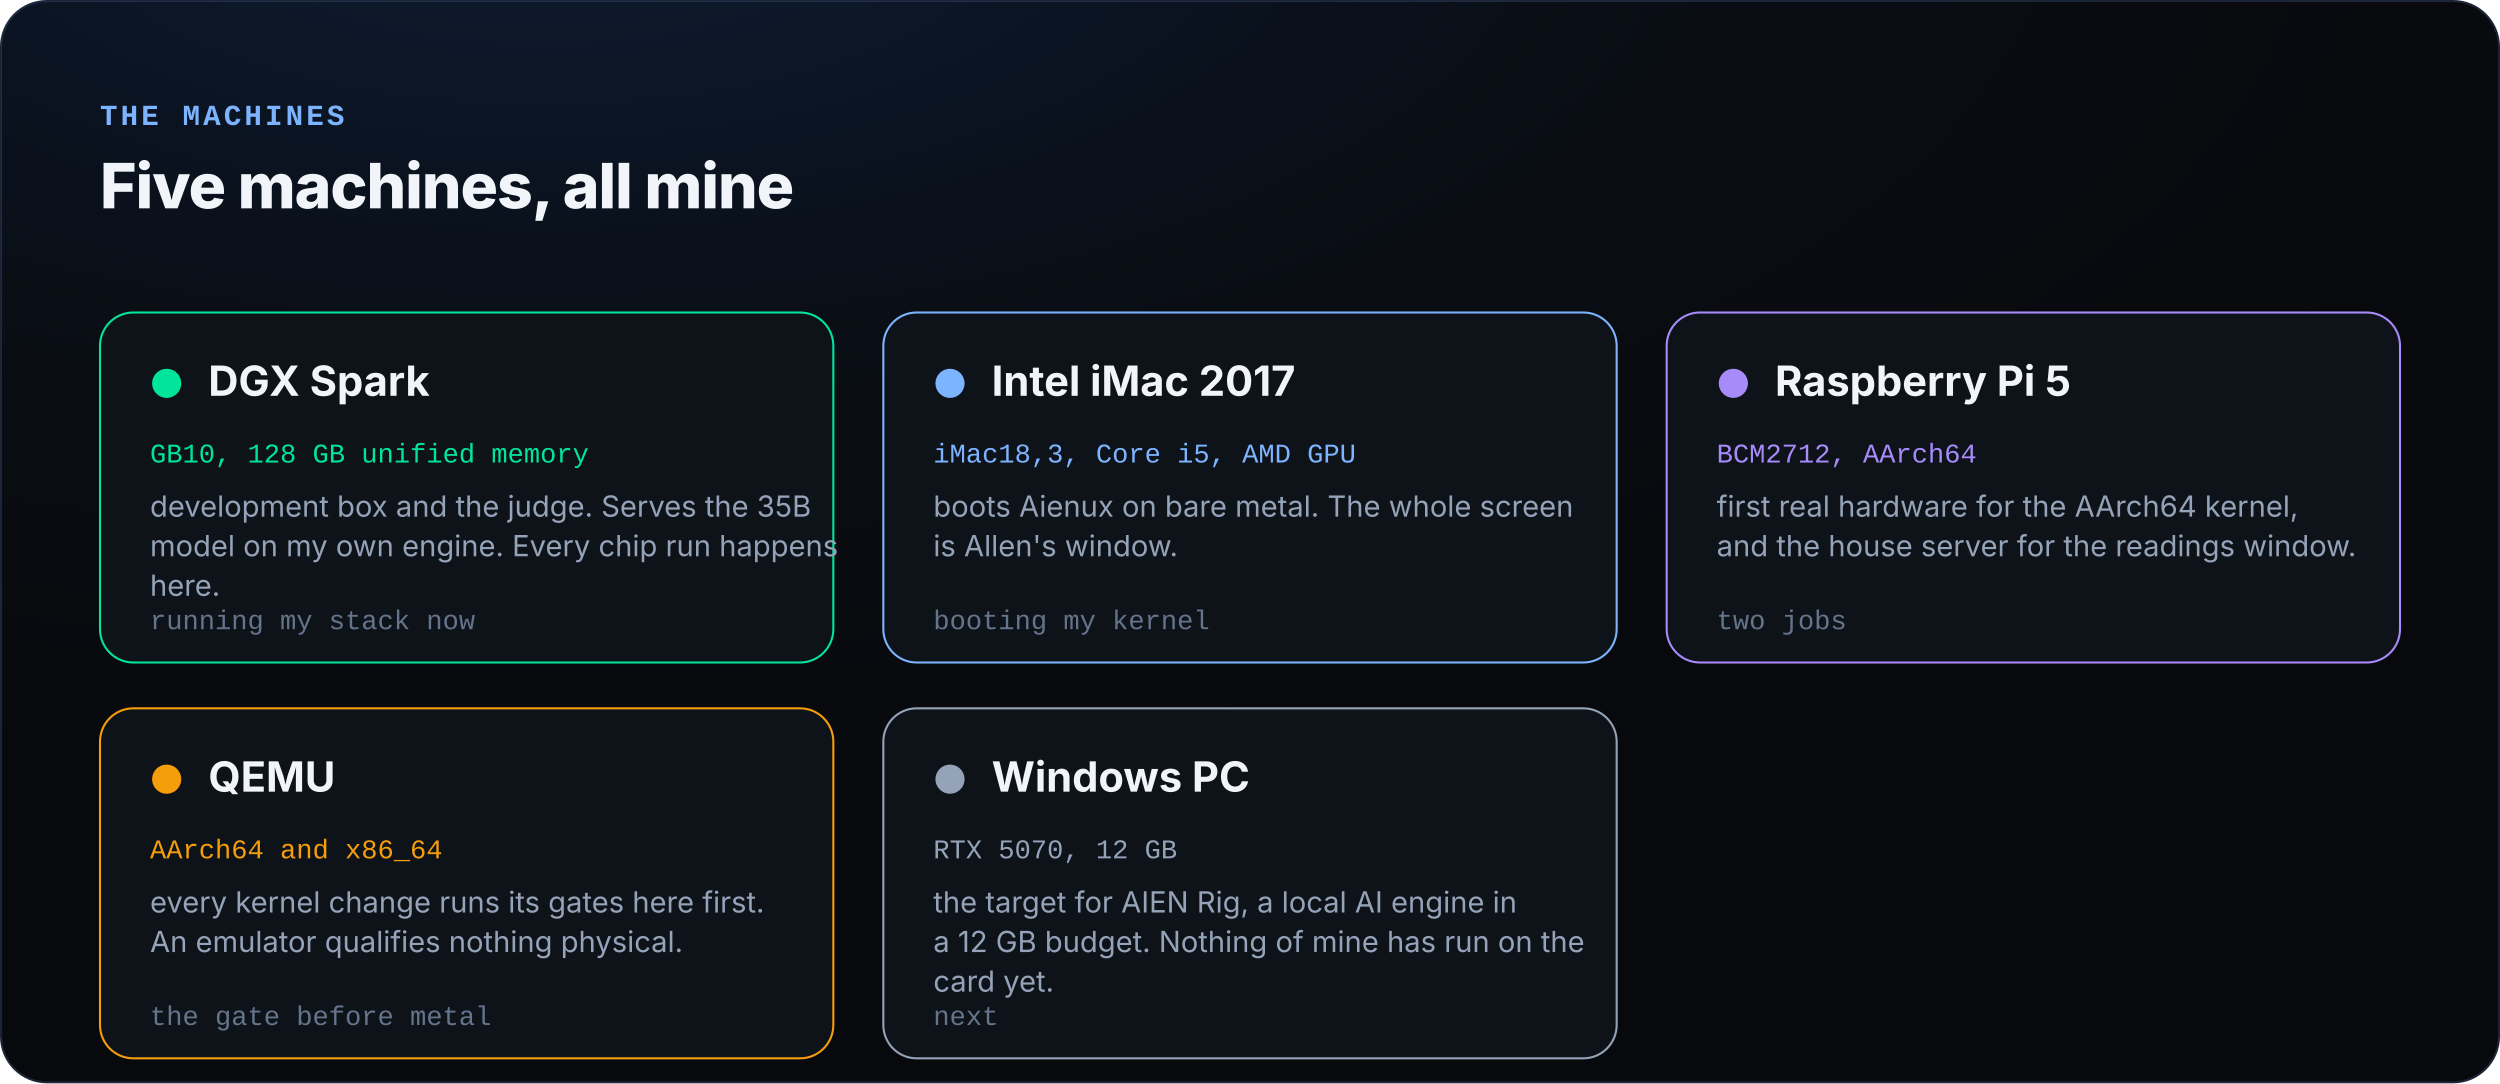
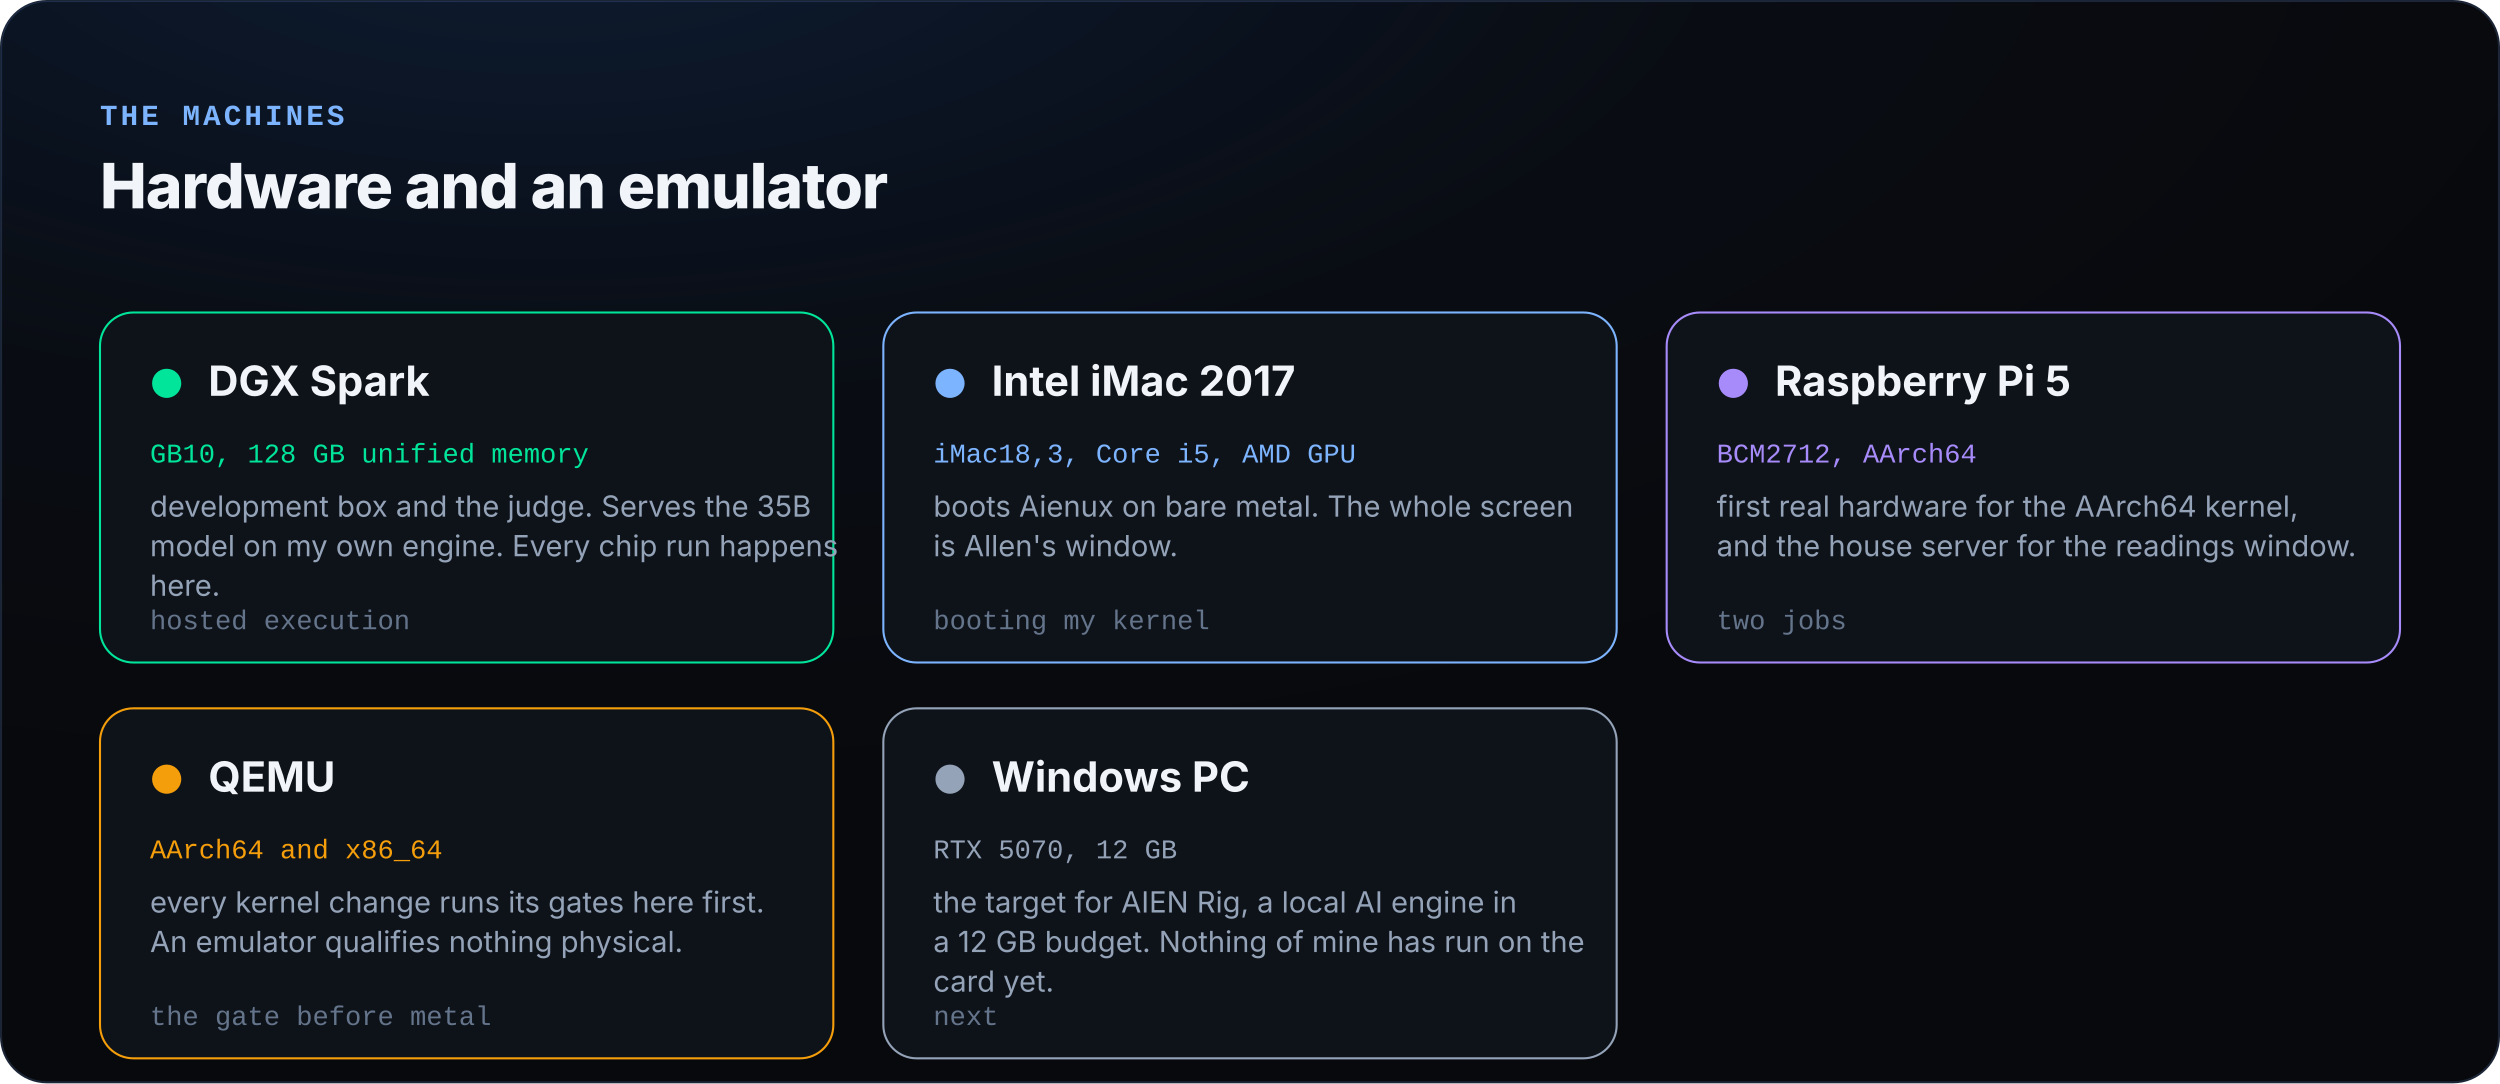
<svg xmlns="http://www.w3.org/2000/svg" width="1200" height="520" viewBox="0 0 1200 520" role="img" aria-labelledby="t d">
  <defs>
    <radialGradient id="glow" cx="22%" cy="-10%" r="85%">
      <stop offset="0" stop-color="#2d7ff9" stop-opacity="0.16" />
      <stop offset="0.55" stop-color="#2d7ff9" stop-opacity="0.03" />
      <stop offset="1" stop-color="#2d7ff9" stop-opacity="0" />
    </radialGradient>
    <radialGradient id="glow2" cx="92%" cy="8%" r="45%">
      <stop offset="0" stop-color="#00e599" stop-opacity="0.08" />
      <stop offset="1" stop-color="#00e599" stop-opacity="0" />
    </radialGradient>
    <marker id="arrow" viewBox="0 0 10 10" refX="9" refY="5" markerWidth="7" markerHeight="7" orient="auto-start-reverse">
      <path d="M0 0 L10 5 L0 10 z" fill="#94a3b8" />
    </marker>
  </defs>
  <rect x="0.5" y="0.5" width="1199.0" height="519.0" rx="22" fill="#08090c" stroke="#1c2536" stroke-width="1.0" />
  <rect x="0.5" y="0.5" width="1199.0" height="519.0" rx="22" fill="url(#glow)" stroke="none" stroke-width="1.0" />
  <text x="48.0" y="60.0" font-family="ui-monospace, SFMono-Regular, Menlo, Consolas, 'Liberation Mono', monospace" font-size="14" font-weight="600" fill="#7db4ff" text-anchor="start" letter-spacing="1.5">THE MACHINES</text>
-   <text x="48.0" y="100.0" font-family="Inter, ui-sans-serif, -apple-system, 'Segoe UI', Helvetica, Arial, sans-serif" font-size="30" font-weight="800" fill="#f1f5f9" text-anchor="start" letter-spacing="-0.5">Five machines, all mine</text>
+   <text x="48.0" y="100.0" font-family="Inter, ui-sans-serif, -apple-system, 'Segoe UI', Helvetica, Arial, sans-serif" font-size="30" font-weight="800" fill="#f1f5f9" text-anchor="start" letter-spacing="-0.5">Hardware and an emulator</text>
  <rect x="48.0" y="150.0" width="352.0" height="168.0" rx="16.0" fill="#0e1219" stroke="#00e599" stroke-width="1.0" />
  <circle cx="80.0" cy="184.0" r="7" fill="#00e599" stroke="none" stroke-width="1.0" />
  <text x="100.0" y="190.0" font-family="Inter, ui-sans-serif, -apple-system, 'Segoe UI', Helvetica, Arial, sans-serif" font-size="20" font-weight="750" fill="#f1f5f9" text-anchor="start">DGX Spark</text>
  <text x="72.0" y="222.0" font-family="ui-monospace, SFMono-Regular, Menlo, Consolas, 'Liberation Mono', monospace" font-size="13" font-weight="400" fill="#00e599" text-anchor="start">GB10, 128 GB unified memory</text>
  <text x="72.0" y="248.0" font-family="Inter, ui-sans-serif, -apple-system, 'Segoe UI', Helvetica, Arial, sans-serif" font-size="14" font-weight="400" fill="#94a3b8" text-anchor="start">development box and the judge. Serves the 35B</text>
  <text x="72.0" y="267.0" font-family="Inter, ui-sans-serif, -apple-system, 'Segoe UI', Helvetica, Arial, sans-serif" font-size="14" font-weight="400" fill="#94a3b8" text-anchor="start">model on my own engine. Every chip run happens</text>
  <text x="72.0" y="286.0" font-family="Inter, ui-sans-serif, -apple-system, 'Segoe UI', Helvetica, Arial, sans-serif" font-size="14" font-weight="400" fill="#94a3b8" text-anchor="start">here.</text>
-   <text x="72.0" y="302.0" font-family="ui-monospace, SFMono-Regular, Menlo, Consolas, 'Liberation Mono', monospace" font-size="13" font-weight="400" fill="#64748b" text-anchor="start">running my stack now</text>
+   <text x="72.0" y="302.0" font-family="ui-monospace, SFMono-Regular, Menlo, Consolas, 'Liberation Mono', monospace" font-size="13" font-weight="400" fill="#64748b" text-anchor="start">hosted execution</text>
  <rect x="424.0" y="150.0" width="352.0" height="168.0" rx="16.0" fill="#0e1219" stroke="#7db4ff" stroke-width="1.0" />
  <circle cx="456.0" cy="184.0" r="7" fill="#7db4ff" stroke="none" stroke-width="1.0" />
  <text x="476.0" y="190.0" font-family="Inter, ui-sans-serif, -apple-system, 'Segoe UI', Helvetica, Arial, sans-serif" font-size="20" font-weight="750" fill="#f1f5f9" text-anchor="start">Intel iMac 2017</text>
  <text x="448.0" y="222.0" font-family="ui-monospace, SFMono-Regular, Menlo, Consolas, 'Liberation Mono', monospace" font-size="13" font-weight="400" fill="#7db4ff" text-anchor="start">iMac18,3, Core i5, AMD GPU</text>
  <text x="448.0" y="248.0" font-family="Inter, ui-sans-serif, -apple-system, 'Segoe UI', Helvetica, Arial, sans-serif" font-size="14" font-weight="400" fill="#94a3b8" text-anchor="start">boots Aienux on bare metal. The whole screen</text>
  <text x="448.0" y="267.0" font-family="Inter, ui-sans-serif, -apple-system, 'Segoe UI', Helvetica, Arial, sans-serif" font-size="14" font-weight="400" fill="#94a3b8" text-anchor="start">is Allen's window.</text>
  <text x="448.0" y="302.0" font-family="ui-monospace, SFMono-Regular, Menlo, Consolas, 'Liberation Mono', monospace" font-size="13" font-weight="400" fill="#64748b" text-anchor="start">booting my kernel</text>
  <rect x="800.0" y="150.0" width="352.0" height="168.0" rx="16.0" fill="#0e1219" stroke="#a78bfa" stroke-width="1.0" />
  <circle cx="832.0" cy="184.0" r="7" fill="#a78bfa" stroke="none" stroke-width="1.0" />
  <text x="852.0" y="190.0" font-family="Inter, ui-sans-serif, -apple-system, 'Segoe UI', Helvetica, Arial, sans-serif" font-size="20" font-weight="750" fill="#f1f5f9" text-anchor="start">Raspberry Pi 5</text>
  <text x="824.0" y="222.0" font-family="ui-monospace, SFMono-Regular, Menlo, Consolas, 'Liberation Mono', monospace" font-size="13" font-weight="400" fill="#a78bfa" text-anchor="start">BCM2712, AArch64</text>
  <text x="824.0" y="248.0" font-family="Inter, ui-sans-serif, -apple-system, 'Segoe UI', Helvetica, Arial, sans-serif" font-size="14" font-weight="400" fill="#94a3b8" text-anchor="start">first real hardware for the AArch64 kernel,</text>
  <text x="824.0" y="267.0" font-family="Inter, ui-sans-serif, -apple-system, 'Segoe UI', Helvetica, Arial, sans-serif" font-size="14" font-weight="400" fill="#94a3b8" text-anchor="start">and the house server for the readings window.</text>
  <text x="824.0" y="302.0" font-family="ui-monospace, SFMono-Regular, Menlo, Consolas, 'Liberation Mono', monospace" font-size="13" font-weight="400" fill="#64748b" text-anchor="start">two jobs</text>
  <rect x="48.0" y="340.0" width="352.0" height="168.0" rx="16.0" fill="#0e1219" stroke="#f59e0b" stroke-width="1.0" />
  <circle cx="80.0" cy="374.0" r="7" fill="#f59e0b" stroke="none" stroke-width="1.0" />
  <text x="100.0" y="380.0" font-family="Inter, ui-sans-serif, -apple-system, 'Segoe UI', Helvetica, Arial, sans-serif" font-size="20" font-weight="750" fill="#f1f5f9" text-anchor="start">QEMU</text>
  <text x="72.0" y="412.0" font-family="ui-monospace, SFMono-Regular, Menlo, Consolas, 'Liberation Mono', monospace" font-size="13" font-weight="400" fill="#f59e0b" text-anchor="start">AArch64 and x86_64</text>
  <text x="72.0" y="438.0" font-family="Inter, ui-sans-serif, -apple-system, 'Segoe UI', Helvetica, Arial, sans-serif" font-size="14" font-weight="400" fill="#94a3b8" text-anchor="start">every kernel change runs its gates here first.</text>
  <text x="72.0" y="457.0" font-family="Inter, ui-sans-serif, -apple-system, 'Segoe UI', Helvetica, Arial, sans-serif" font-size="14" font-weight="400" fill="#94a3b8" text-anchor="start">An emulator qualifies nothing physical.</text>
  <text x="72.0" y="492.0" font-family="ui-monospace, SFMono-Regular, Menlo, Consolas, 'Liberation Mono', monospace" font-size="13" font-weight="400" fill="#64748b" text-anchor="start">the gate before metal</text>
  <rect x="424.0" y="340.0" width="352.0" height="168.0" rx="16.0" fill="#0e1219" stroke="#94a3b8" stroke-width="1.0" />
  <circle cx="456.0" cy="374.0" r="7" fill="#94a3b8" stroke="none" stroke-width="1.0" />
  <text x="476.0" y="380.0" font-family="Inter, ui-sans-serif, -apple-system, 'Segoe UI', Helvetica, Arial, sans-serif" font-size="20" font-weight="750" fill="#f1f5f9" text-anchor="start">Windows PC</text>
  <text x="448.0" y="412.0" font-family="ui-monospace, SFMono-Regular, Menlo, Consolas, 'Liberation Mono', monospace" font-size="13" font-weight="400" fill="#94a3b8" text-anchor="start">RTX 5070, 12 GB</text>
  <text x="448.0" y="438.0" font-family="Inter, ui-sans-serif, -apple-system, 'Segoe UI', Helvetica, Arial, sans-serif" font-size="14" font-weight="400" fill="#94a3b8" text-anchor="start">the target for AIEN Rig, a local AI engine in</text>
  <text x="448.0" y="457.0" font-family="Inter, ui-sans-serif, -apple-system, 'Segoe UI', Helvetica, Arial, sans-serif" font-size="14" font-weight="400" fill="#94a3b8" text-anchor="start">a 12 GB budget. Nothing of mine has run on the</text>
  <text x="448.0" y="476.0" font-family="Inter, ui-sans-serif, -apple-system, 'Segoe UI', Helvetica, Arial, sans-serif" font-size="14" font-weight="400" fill="#94a3b8" text-anchor="start">card yet.</text>
  <text x="448.0" y="492.0" font-family="ui-monospace, SFMono-Regular, Menlo, Consolas, 'Liberation Mono', monospace" font-size="13" font-weight="400" fill="#64748b" text-anchor="start">next</text>
</svg>
